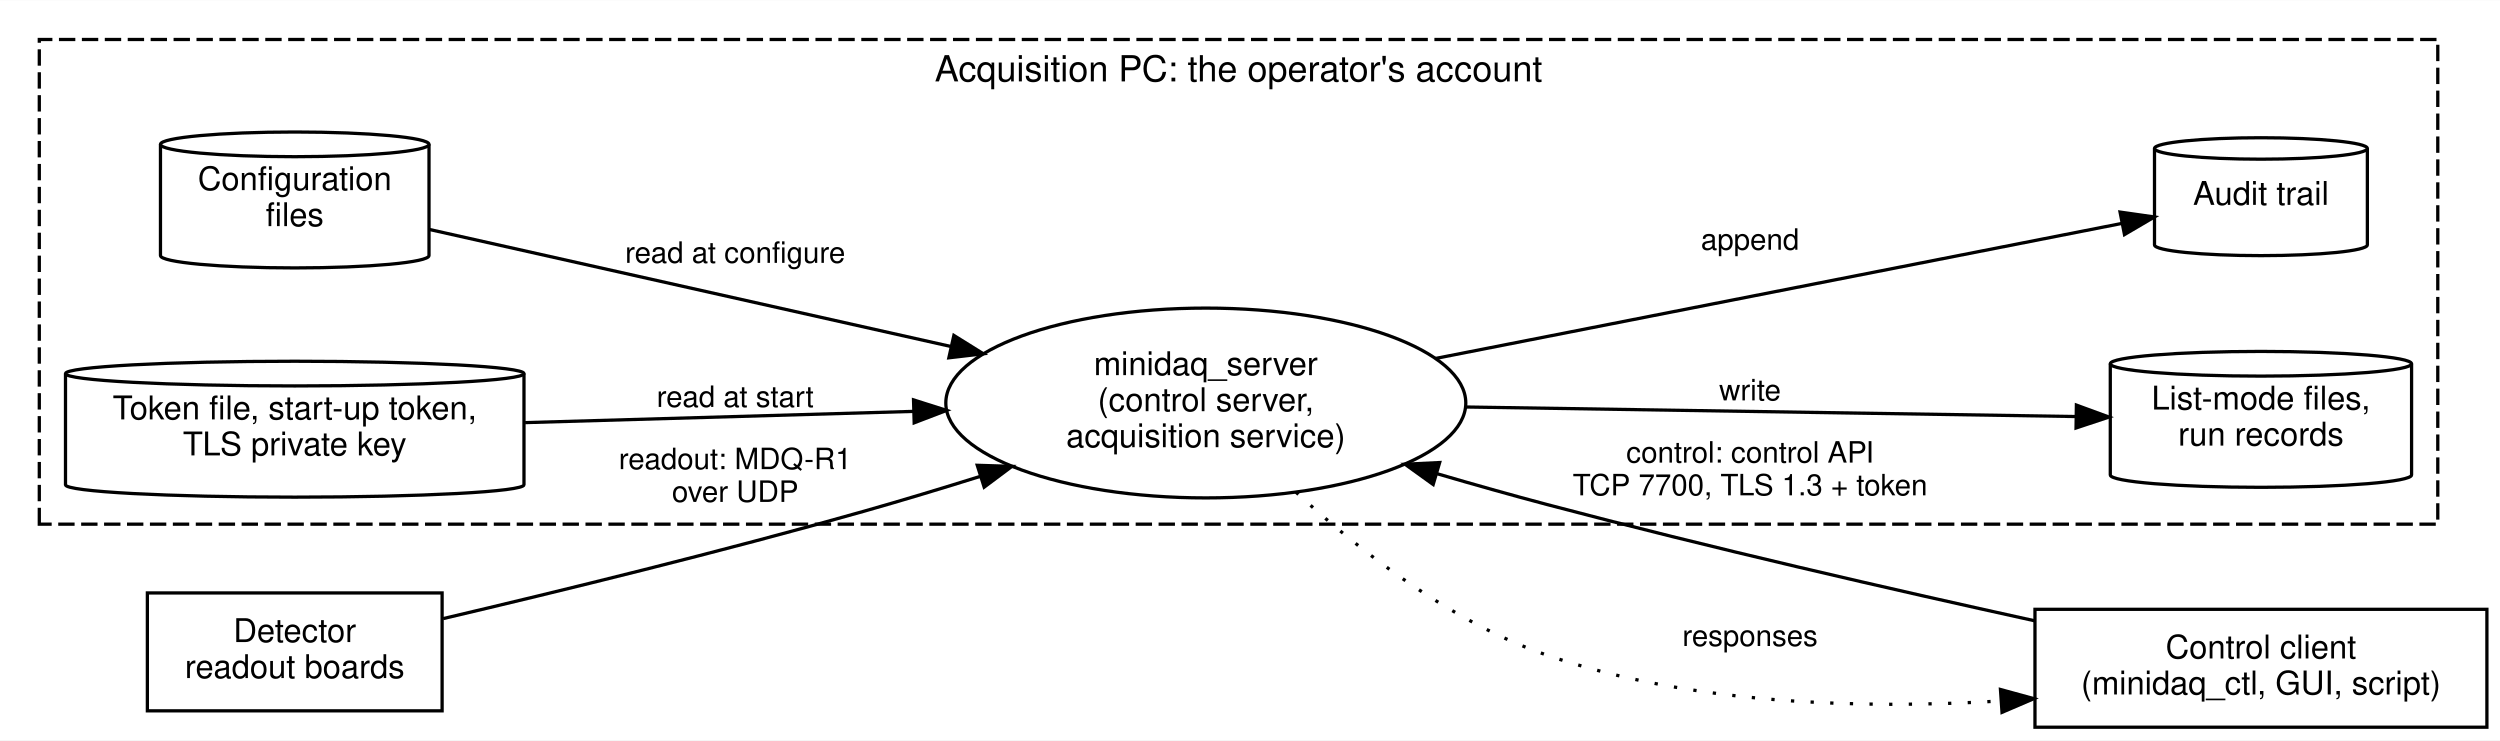
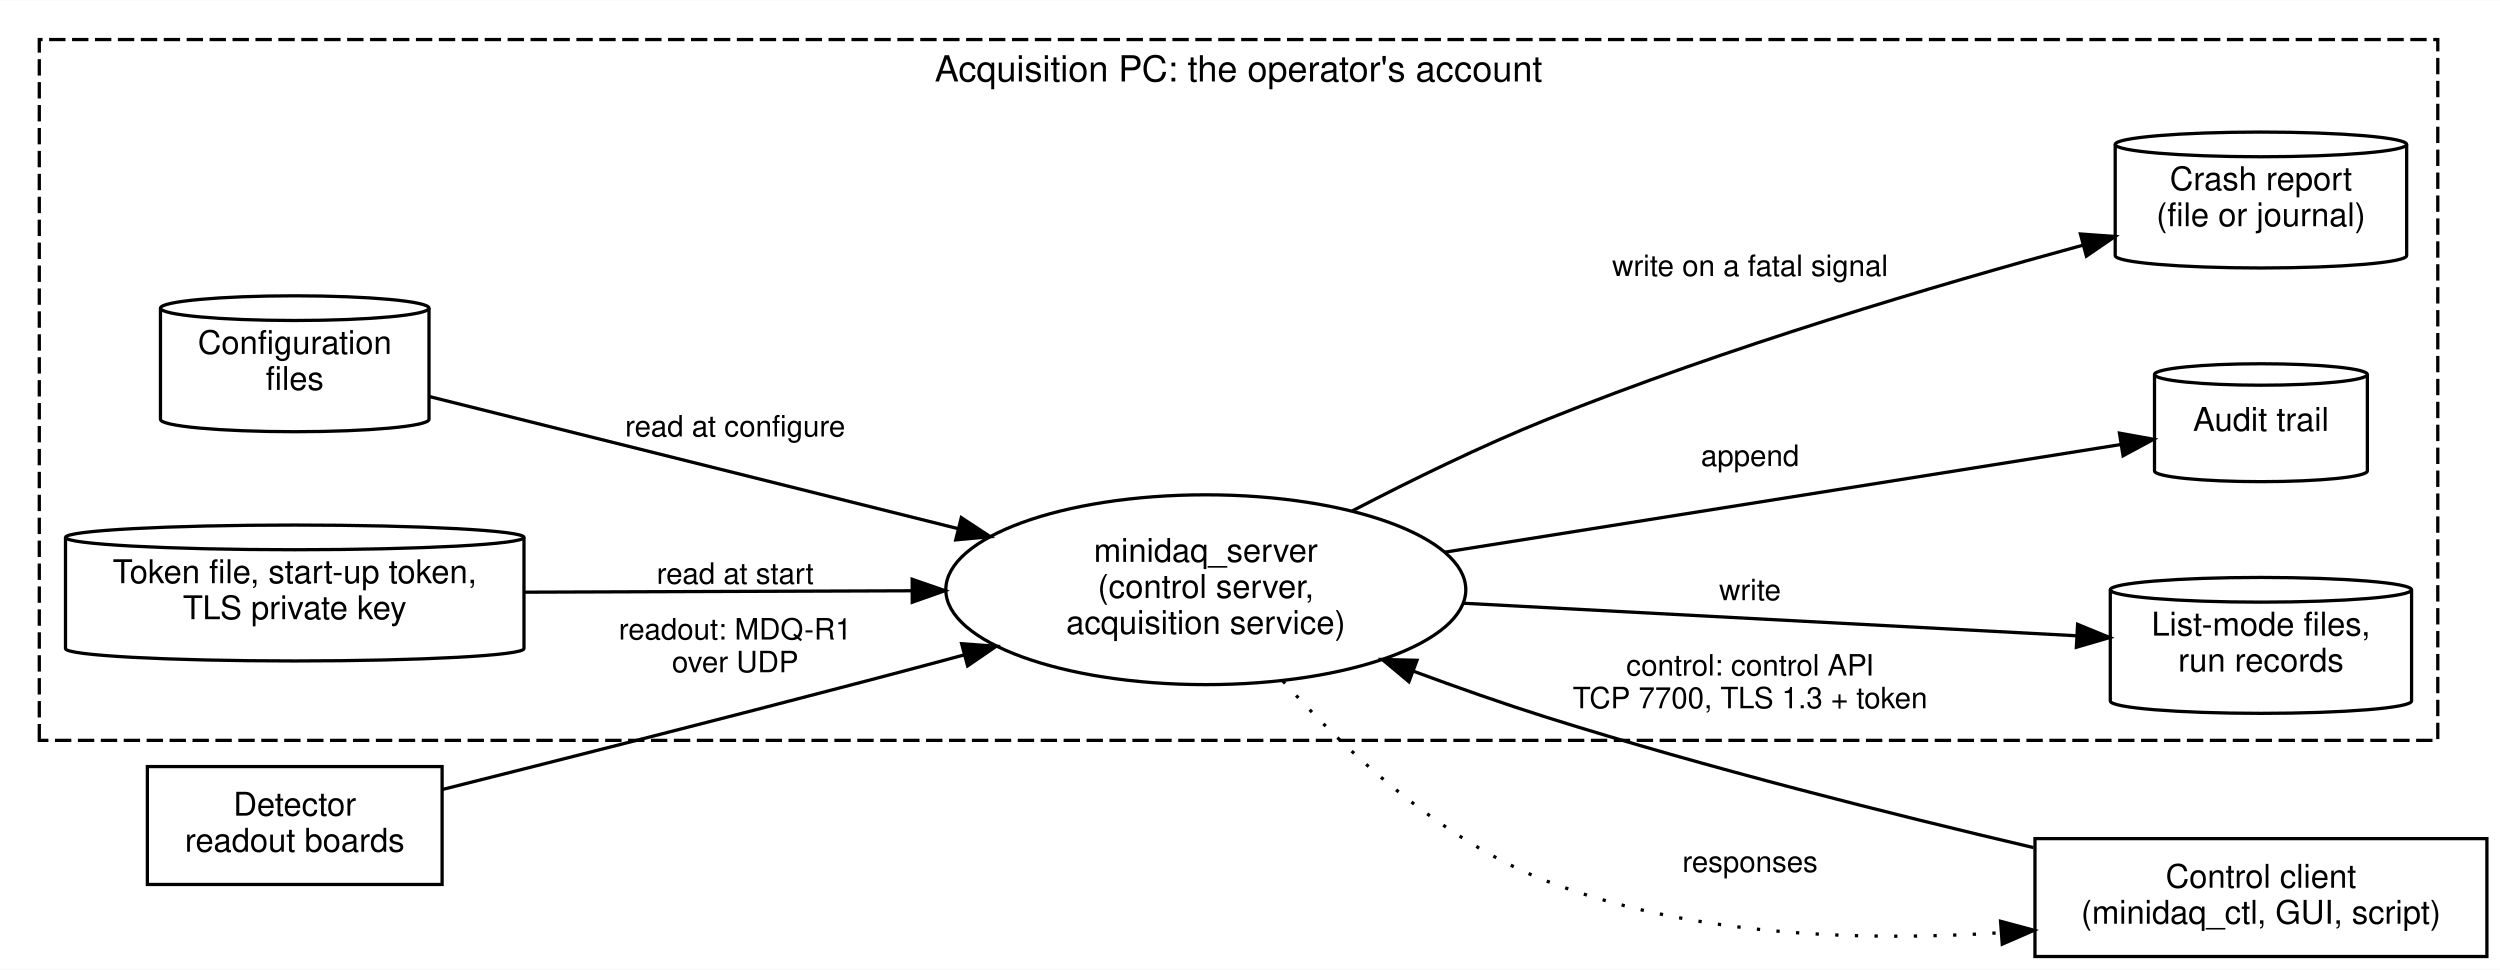
- <svg xmlns="http://www.w3.org/2000/svg" width="763pt" height="226pt" viewBox="0.00 0.00 763.39 226.00">
-   <g id="graph0" class="graph" transform="scale(1 1) rotate(0) translate(4 222)">
-     <polygon fill="white" stroke="transparent" points="-4,4 -4,-222 759.39,-222 759.39,4 -4,4" />
+ <svg xmlns="http://www.w3.org/2000/svg" width="763pt" height="296pt" viewBox="0.00 0.00 763.39 296.00">
+   <g id="graph0" class="graph" transform="scale(1 1) rotate(0) translate(4 292)">
+     <polygon fill="white" stroke="transparent" points="-4,4 -4,-292 759.39,-292 759.39,4 -4,4" />
    <g id="clust1" class="cluster">
-       <polygon fill="none" stroke="black" stroke-dasharray="5,2" points="8,-62 8,-210 740.39,-210 740.39,-62 8,-62" />
-       <text text-anchor="middle" x="374.2" y="-197.2" font-family="Helvetica,sans-Serif" font-size="11.00">Acquisition PC: the operator's account</text>
+       <polygon fill="none" stroke="black" stroke-dasharray="5,2" points="8,-66 8,-280 740.39,-280 740.39,-66 8,-66" />
+       <text text-anchor="middle" x="374.2" y="-267.2" font-family="Helvetica,sans-Serif" font-size="11.00">Acquisition PC: the operator's account</text>
    </g>
    <g id="node1" class="node">
      <polygon fill="none" stroke="black" points="755.39,-36 617.39,-36 617.39,0 755.39,0 755.39,-36" />
      <text text-anchor="middle" x="686.39" y="-21" font-family="Helvetica,sans-Serif" font-size="10.00">Control client</text>
      <text text-anchor="middle" x="686.39" y="-10" font-family="Helvetica,sans-Serif" font-size="10.00">(minidaq_ctl, GUI, script)</text>
    </g>
    <g id="node3" class="node">
-       <ellipse fill="none" stroke="black" cx="364.2" cy="-99" rx="79.39" ry="28.98" />
-       <text text-anchor="middle" x="364.2" y="-107.5" font-family="Helvetica,sans-Serif" font-size="10.00">minidaq_server</text>
-       <text text-anchor="middle" x="364.2" y="-96.5" font-family="Helvetica,sans-Serif" font-size="10.00">(control server,</text>
-       <text text-anchor="middle" x="364.2" y="-85.5" font-family="Helvetica,sans-Serif" font-size="10.00">acquisition service)</text>
+       <ellipse fill="none" stroke="black" cx="364.2" cy="-112" rx="79.39" ry="28.98" />
+       <text text-anchor="middle" x="364.2" y="-120.5" font-family="Helvetica,sans-Serif" font-size="10.00">minidaq_server</text>
+       <text text-anchor="middle" x="364.2" y="-109.5" font-family="Helvetica,sans-Serif" font-size="10.00">(control server,</text>
+       <text text-anchor="middle" x="364.2" y="-98.5" font-family="Helvetica,sans-Serif" font-size="10.00">acquisition service)</text>
    </g>
    <g id="edge1" class="edge">
-       <path fill="none" stroke="black" d="M617.18,-32.52C574.3,-41.94 517.91,-54.87 468.39,-68 457.48,-70.89 445.99,-74.14 434.78,-77.42" />
-       <polygon fill="black" stroke="black" points="433.63,-74.11 425.03,-80.3 435.61,-80.82 433.63,-74.11" />
-       <text text-anchor="middle" x="530.39" y="-80.8" font-family="Helvetica,sans-Serif" font-size="9.00">control: control API</text>
-       <text text-anchor="middle" x="530.39" y="-70.8" font-family="Helvetica,sans-Serif" font-size="9.00">TCP 7700, TLS 1.3 + token</text>
+       <path fill="none" stroke="black" d="M616.91,-33.26C573.92,-43.36 517.51,-57.55 468.39,-73 455.09,-77.19 441,-82.15 427.65,-87.1" />
+       <polygon fill="black" stroke="black" points="426.22,-83.9 418.09,-90.7 428.68,-90.45 426.22,-83.9" />
+       <text text-anchor="middle" x="530.39" y="-85.8" font-family="Helvetica,sans-Serif" font-size="9.00">control: control API</text>
+       <text text-anchor="middle" x="530.39" y="-75.8" font-family="Helvetica,sans-Serif" font-size="9.00">TCP 7700, TLS 1.3 + token</text>
    </g>
    <g id="node2" class="node">
-       <polygon fill="none" stroke="black" points="131,-41 41,-41 41,-5 131,-5 131,-41" />
-       <text text-anchor="middle" x="86" y="-26" font-family="Helvetica,sans-Serif" font-size="10.00">Detector</text>
-       <text text-anchor="middle" x="86" y="-15" font-family="Helvetica,sans-Serif" font-size="10.00">readout boards</text>
+       <polygon fill="none" stroke="black" points="131,-58 41,-58 41,-22 131,-22 131,-58" />
+       <text text-anchor="middle" x="86" y="-43" font-family="Helvetica,sans-Serif" font-size="10.00">Detector</text>
+       <text text-anchor="middle" x="86" y="-32" font-family="Helvetica,sans-Serif" font-size="10.00">readout boards</text>
    </g>
    <g id="edge3" class="edge">
-       <path fill="none" stroke="black" d="M131.3,-33.16C166.38,-41.41 216.53,-53.66 260,-66 271.45,-69.25 283.55,-72.91 295.27,-76.58" />
-       <polygon fill="black" stroke="black" points="294.41,-79.98 305,-79.65 296.52,-73.3 294.41,-79.98" />
-       <text text-anchor="middle" x="220.5" y="-78.8" font-family="Helvetica,sans-Serif" font-size="9.00">readout: MDQ-R1</text>
-       <text text-anchor="middle" x="220.5" y="-68.8" font-family="Helvetica,sans-Serif" font-size="9.00">over UDP</text>
+       <path fill="none" stroke="black" d="M131.14,-51.02C166.12,-59.81 216.24,-72.5 260,-84 269.86,-86.59 280.25,-89.36 290.47,-92.11" />
+       <polygon fill="black" stroke="black" points="289.64,-95.51 300.21,-94.74 291.46,-88.75 289.64,-95.51" />
+       <text text-anchor="middle" x="220.5" y="-96.8" font-family="Helvetica,sans-Serif" font-size="9.00">readout: MDQ-R1</text>
+       <text text-anchor="middle" x="220.5" y="-86.8" font-family="Helvetica,sans-Serif" font-size="9.00">over UDP</text>
    </g>
    <g id="edge2" class="edge">
-       <path fill="none" stroke="black" stroke-dasharray="1,5" d="M391.74,-71.76C411.1,-53.9 438.99,-32.06 468.39,-22 512.52,-6.9 564.72,-5.46 606.86,-8.01" />
-       <polygon fill="black" stroke="black" points="606.85,-11.52 617.06,-8.72 607.33,-4.54 606.85,-11.52" />
-       <text text-anchor="middle" x="530.39" y="-24.8" font-family="Helvetica,sans-Serif" font-size="9.00">responses</text>
+       <path fill="none" stroke="black" stroke-dasharray="1,5" d="M387.74,-84.13C406.73,-62.98 435.93,-35.49 468.39,-23 512.18,-6.15 564.71,-4.51 607.12,-7.27" />
+       <polygon fill="black" stroke="black" points="606.88,-10.76 617.11,-8.01 607.4,-3.78 606.88,-10.76" />
+       <text text-anchor="middle" x="530.39" y="-25.8" font-family="Helvetica,sans-Serif" font-size="9.00">responses</text>
    </g>
    <g id="node6" class="node">
-       <path fill="none" stroke="black" d="M732.39,-110.98C732.39,-113.06 711.77,-114.75 686.39,-114.75 661.01,-114.75 640.39,-113.06 640.39,-110.98 640.39,-110.98 640.39,-77.02 640.39,-77.02 640.39,-74.94 661.01,-73.25 686.39,-73.25 711.77,-73.25 732.39,-74.94 732.39,-77.02 732.39,-77.02 732.39,-110.98 732.39,-110.98" />
-       <path fill="none" stroke="black" d="M732.39,-110.98C732.39,-108.9 711.77,-107.21 686.39,-107.21 661.01,-107.21 640.39,-108.9 640.39,-110.98" />
-       <text text-anchor="middle" x="686.39" y="-97" font-family="Helvetica,sans-Serif" font-size="10.00">List-mode files,</text>
-       <text text-anchor="middle" x="686.39" y="-86" font-family="Helvetica,sans-Serif" font-size="10.00">run records</text>
+       <path fill="none" stroke="black" d="M732.39,-111.98C732.39,-114.06 711.77,-115.75 686.39,-115.75 661.01,-115.75 640.39,-114.06 640.39,-111.98 640.39,-111.98 640.39,-78.02 640.39,-78.02 640.39,-75.94 661.01,-74.25 686.39,-74.25 711.77,-74.25 732.39,-75.94 732.39,-78.02 732.39,-78.02 732.39,-111.98 732.39,-111.98" />
+       <path fill="none" stroke="black" d="M732.39,-111.98C732.39,-109.9 711.77,-108.21 686.39,-108.21 661.01,-108.21 640.39,-109.9 640.39,-111.98" />
+       <text text-anchor="middle" x="686.39" y="-98" font-family="Helvetica,sans-Serif" font-size="10.00">List-mode files,</text>
+       <text text-anchor="middle" x="686.39" y="-87" font-family="Helvetica,sans-Serif" font-size="10.00">run records</text>
    </g>
    <g id="edge6" class="edge">
-       <path fill="none" stroke="black" d="M443.52,-97.78C501.2,-96.88 578.24,-95.67 629.72,-94.87" />
-       <polygon fill="black" stroke="black" points="630.04,-98.36 639.98,-94.71 629.93,-91.37 630.04,-98.36" />
-       <text text-anchor="middle" x="530.39" y="-99.8" font-family="Helvetica,sans-Serif" font-size="9.00">write</text>
+       <path fill="none" stroke="black" d="M442.71,-107.88C500.54,-104.81 578.17,-100.69 629.9,-97.95" />
+       <polygon fill="black" stroke="black" points="630.41,-101.42 640.21,-97.4 630.03,-94.43 630.41,-101.42" />
+       <text text-anchor="middle" x="530.39" y="-108.8" font-family="Helvetica,sans-Serif" font-size="9.00">write</text>
    </g>
    <g id="node7" class="node">
-       <path fill="none" stroke="black" d="M718.89,-176.73C718.89,-178.53 704.32,-180 686.39,-180 668.46,-180 653.89,-178.53 653.89,-176.73 653.89,-176.73 653.89,-147.27 653.89,-147.27 653.89,-145.47 668.46,-144 686.39,-144 704.32,-144 718.89,-145.47 718.89,-147.27 718.89,-147.27 718.89,-176.73 718.89,-176.73" />
-       <path fill="none" stroke="black" d="M718.89,-176.73C718.89,-174.92 704.32,-173.45 686.39,-173.45 668.46,-173.45 653.89,-174.92 653.89,-176.73" />
-       <text text-anchor="middle" x="686.39" y="-159.5" font-family="Helvetica,sans-Serif" font-size="10.00">Audit trail</text>
+       <path fill="none" stroke="black" d="M718.89,-177.73C718.89,-179.53 704.32,-181 686.39,-181 668.46,-181 653.89,-179.53 653.89,-177.73 653.89,-177.73 653.89,-148.27 653.89,-148.27 653.89,-146.47 668.46,-145 686.39,-145 704.32,-145 718.89,-146.47 718.89,-148.27 718.89,-148.27 718.89,-177.73 718.89,-177.73" />
+       <path fill="none" stroke="black" d="M718.89,-177.73C718.89,-175.92 704.32,-174.45 686.39,-174.45 668.46,-174.45 653.89,-175.92 653.89,-177.73" />
+       <text text-anchor="middle" x="686.39" y="-160.5" font-family="Helvetica,sans-Serif" font-size="10.00">Audit trail</text>
    </g>
    <g id="edge7" class="edge">
-       <path fill="none" stroke="black" d="M434.28,-112.59C498.05,-125.14 590.67,-143.36 643.78,-153.81" />
-       <polygon fill="black" stroke="black" points="643.37,-157.3 653.86,-155.8 644.72,-150.43 643.37,-157.3" />
-       <text text-anchor="middle" x="530.39" y="-145.8" font-family="Helvetica,sans-Serif" font-size="9.00">append</text>
+       <path fill="none" stroke="black" d="M437.05,-123.45C500.67,-133.58 591.31,-148.01 643.67,-156.35" />
+       <polygon fill="black" stroke="black" points="643.19,-159.82 653.61,-157.94 644.29,-152.91 643.19,-159.82" />
+       <text text-anchor="middle" x="530.39" y="-149.8" font-family="Helvetica,sans-Serif" font-size="9.00">append</text>
+     </g>
+     <g id="node8" class="node">
+       <path fill="none" stroke="black" d="M730.89,-247.98C730.89,-250.06 710.95,-251.75 686.39,-251.75 661.84,-251.75 641.89,-250.06 641.89,-247.98 641.89,-247.98 641.89,-214.02 641.89,-214.02 641.89,-211.94 661.84,-210.25 686.39,-210.25 710.95,-210.25 730.89,-211.94 730.89,-214.02 730.89,-214.02 730.89,-247.98 730.89,-247.98" />
+       <path fill="none" stroke="black" d="M730.89,-247.98C730.89,-245.9 710.95,-244.21 686.39,-244.21 661.84,-244.21 641.89,-245.9 641.89,-247.98" />
+       <text text-anchor="middle" x="686.39" y="-234" font-family="Helvetica,sans-Serif" font-size="10.00">Crash report</text>
+       <text text-anchor="middle" x="686.39" y="-223" font-family="Helvetica,sans-Serif" font-size="10.00">(file or journal)</text>
+     </g>
+     <g id="edge8" class="edge">
+       <path fill="none" stroke="black" d="M408.89,-136.05C426.99,-145.48 448.39,-155.94 468.39,-164 522.96,-185.99 587.64,-205.11 632.1,-217.23" />
+       <polygon fill="black" stroke="black" points="631.27,-220.63 641.83,-219.86 633.09,-213.87 631.27,-220.63" />
+       <text text-anchor="middle" x="530.39" y="-207.8" font-family="Helvetica,sans-Serif" font-size="9.00">write on a fatal signal</text>
    </g>
    <g id="node4" class="node">
-       <path fill="none" stroke="black" d="M127,-177.98C127,-180.06 108.62,-181.75 86,-181.75 63.38,-181.75 45,-180.06 45,-177.98 45,-177.98 45,-144.02 45,-144.02 45,-141.94 63.38,-140.25 86,-140.25 108.62,-140.25 127,-141.94 127,-144.02 127,-144.02 127,-177.98 127,-177.98" />
-       <path fill="none" stroke="black" d="M127,-177.98C127,-175.9 108.62,-174.21 86,-174.21 63.38,-174.21 45,-175.9 45,-177.98" />
-       <text text-anchor="middle" x="86" y="-164" font-family="Helvetica,sans-Serif" font-size="10.00">Configuration</text>
-       <text text-anchor="middle" x="86" y="-153" font-family="Helvetica,sans-Serif" font-size="10.00">files</text>
+       <path fill="none" stroke="black" d="M127,-197.98C127,-200.06 108.62,-201.75 86,-201.75 63.38,-201.75 45,-200.06 45,-197.98 45,-197.98 45,-164.02 45,-164.02 45,-161.94 63.38,-160.25 86,-160.25 108.62,-160.25 127,-161.94 127,-164.02 127,-164.02 127,-197.98 127,-197.98" />
+       <path fill="none" stroke="black" d="M127,-197.98C127,-195.9 108.62,-194.21 86,-194.21 63.38,-194.21 45,-195.9 45,-197.98" />
+       <text text-anchor="middle" x="86" y="-184" font-family="Helvetica,sans-Serif" font-size="10.00">Configuration</text>
+       <text text-anchor="middle" x="86" y="-173" font-family="Helvetica,sans-Serif" font-size="10.00">files</text>
    </g>
    <g id="edge4" class="edge">
-       <path fill="none" stroke="black" d="M127.16,-151.98C168.77,-142.65 234.8,-127.82 286.46,-116.23" />
-       <polygon fill="black" stroke="black" points="287.27,-119.63 296.26,-114.03 285.74,-112.8 287.27,-119.63" />
-       <text text-anchor="middle" x="220.5" y="-141.8" font-family="Helvetica,sans-Serif" font-size="9.00">read at configure</text>
+       <path fill="none" stroke="black" d="M127.16,-170.97C169.33,-160.43 236.59,-143.63 288.55,-130.65" />
+       <polygon fill="black" stroke="black" points="289.54,-134.01 298.39,-128.19 287.84,-127.22 289.54,-134.01" />
+       <text text-anchor="middle" x="220.5" y="-158.8" font-family="Helvetica,sans-Serif" font-size="9.00">read at configure</text>
    </g>
    <g id="node5" class="node">
-       <path fill="none" stroke="black" d="M156,-107.98C156,-110.06 124.62,-111.75 86,-111.75 47.38,-111.75 16,-110.06 16,-107.98 16,-107.98 16,-74.02 16,-74.02 16,-71.94 47.38,-70.25 86,-70.25 124.62,-70.25 156,-71.94 156,-74.02 156,-74.02 156,-107.98 156,-107.98" />
-       <path fill="none" stroke="black" d="M156,-107.98C156,-105.9 124.62,-104.21 86,-104.21 47.38,-104.21 16,-105.9 16,-107.98" />
-       <text text-anchor="middle" x="86" y="-94" font-family="Helvetica,sans-Serif" font-size="10.00">Token file, start-up token,</text>
-       <text text-anchor="middle" x="86" y="-83" font-family="Helvetica,sans-Serif" font-size="10.00">TLS private key</text>
+       <path fill="none" stroke="black" d="M156,-127.98C156,-130.06 124.62,-131.75 86,-131.75 47.38,-131.75 16,-130.06 16,-127.98 16,-127.98 16,-94.02 16,-94.02 16,-91.94 47.38,-90.25 86,-90.25 124.62,-90.25 156,-91.94 156,-94.02 156,-94.02 156,-127.98 156,-127.98" />
+       <path fill="none" stroke="black" d="M156,-127.98C156,-125.9 124.62,-124.21 86,-124.21 47.38,-124.21 16,-125.9 16,-127.98" />
+       <text text-anchor="middle" x="86" y="-114" font-family="Helvetica,sans-Serif" font-size="10.00">Token file, start-up token,</text>
+       <text text-anchor="middle" x="86" y="-103" font-family="Helvetica,sans-Serif" font-size="10.00">TLS private key</text>
    </g>
    <g id="edge5" class="edge">
-       <path fill="none" stroke="black" d="M156.34,-93.01C192.28,-94.05 236.56,-95.33 274.91,-96.44" />
-       <polygon fill="black" stroke="black" points="274.95,-99.95 285.05,-96.74 275.15,-92.95 274.95,-99.95" />
-       <text text-anchor="middle" x="220.5" y="-97.8" font-family="Helvetica,sans-Serif" font-size="9.00">read at start</text>
+       <path fill="none" stroke="black" d="M156.34,-111.25C192.13,-111.38 236.2,-111.54 274.44,-111.68" />
+       <polygon fill="black" stroke="black" points="274.54,-115.18 284.55,-111.72 274.56,-108.18 274.54,-115.18" />
+       <text text-anchor="middle" x="220.5" y="-113.8" font-family="Helvetica,sans-Serif" font-size="9.00">read at start</text>
    </g>
  </g>
</svg>
